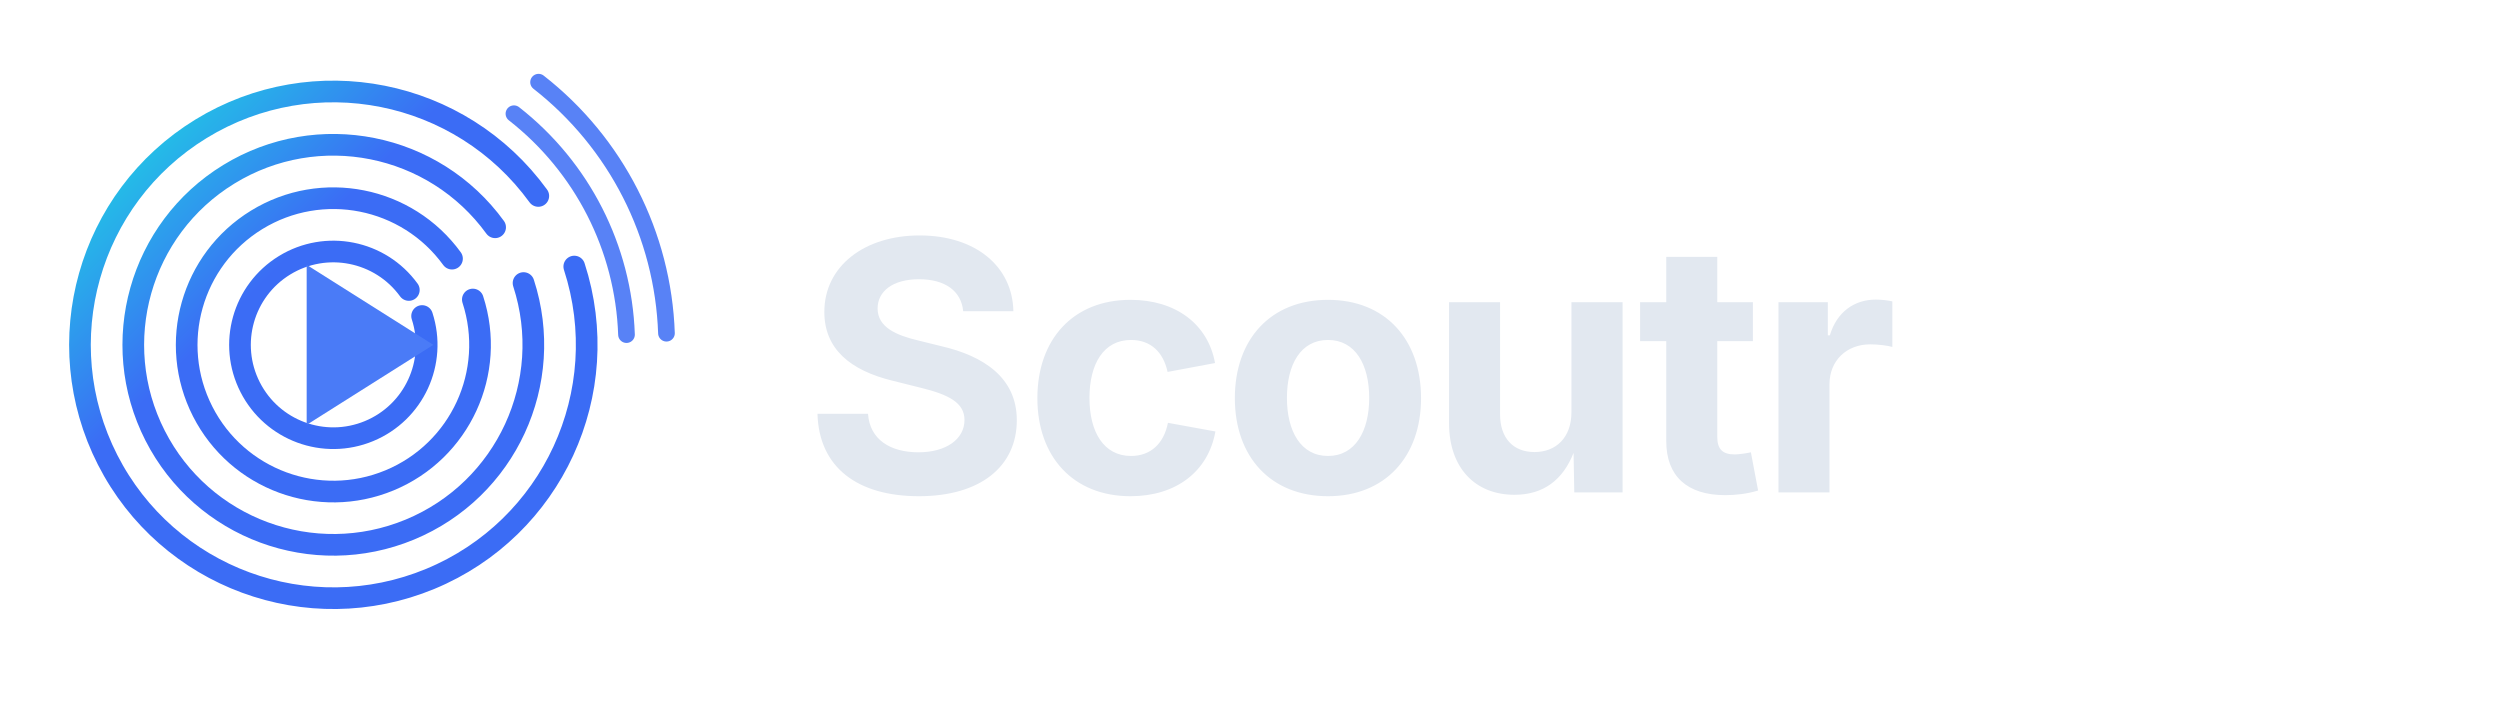
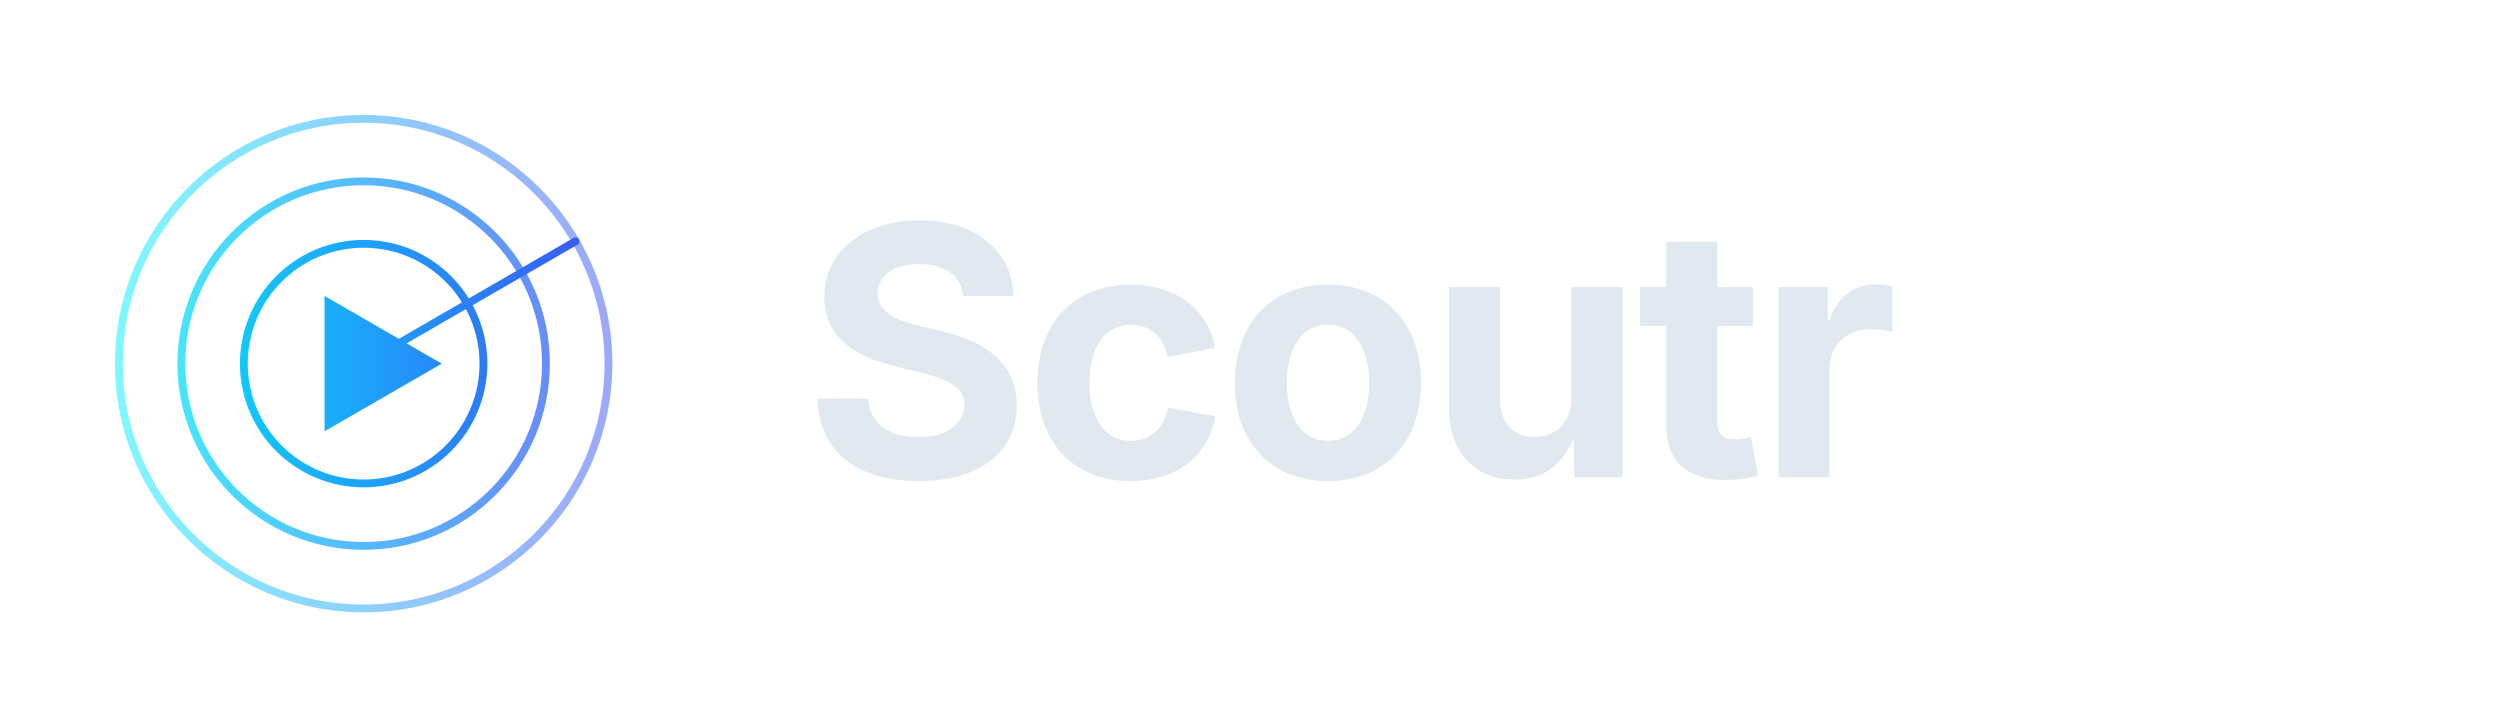
<svg xmlns="http://www.w3.org/2000/svg" width="330" height="96" viewBox="0 0 330 96" fill="none">
-   <defs>
-     <linearGradient id="ringGrad" x1="12" y1="12" x2="84" y2="84" gradientUnits="userSpaceOnUse">
-       <stop offset="0" stop-color="#22e8d6" />
-       <stop offset="0.45" stop-color="#22c3e6" />
-       <stop offset="1" stop-color="#3b6cf5" />
-     </linearGradient>
-     <linearGradient id="playGrad" x1="38" y1="36" x2="59" y2="58" gradientUnits="userSpaceOnUse">
-       <stop offset="0" stop-color="#37c9f0" />
-       <stop offset="1" stop-color="#4a7bf7" />
-     </linearGradient>
-   </defs>
-   <g transform="translate(0, -2) scale(0.44)">
-     <path d="M 126.63 99.35 A 28 28 0 1 1 122.65 91.54" stroke="url(#ringGrad)" stroke-width="6.5" stroke-linecap="round" />
-     <path d="M 141.85 94.40 A 44 44 0 1 1 135.60 82.14" stroke="url(#ringGrad)" stroke-width="6.5" stroke-linecap="round" />
-     <path d="M 157.06 89.46 A 60 60 0 1 1 148.54 72.73" stroke="url(#ringGrad)" stroke-width="6.5" stroke-linecap="round" />
-     <path d="M 172.28 84.51 A 76 76 0 1 1 161.49 63.33" stroke="url(#ringGrad)" stroke-width="6.5" stroke-linecap="round" />
-     <path d="M 154.18 38.66 A 88 88 0 0 1 187.95 104.93" stroke="url(#ringGrad)" stroke-width="5" stroke-linecap="round" opacity="0.85" />
-     <path d="M 161.57 29.20 A 100 100 0 0 1 199.94 104.51" stroke="url(#ringGrad)" stroke-width="5" stroke-linecap="round" opacity="0.85" />
-     <path d="M 92 84 L 130 108 L 92 132 Z" fill="url(#playGrad)" />
+   <g transform="translate(4 4) scale(0.171875)">
+     <defs>
+       <linearGradient id="logoFullGrad" x1="64" y1="256" x2="448" y2="256" gradientUnits="userSpaceOnUse">
+         <stop offset="0" stop-color="#00F2FE" />
+         <stop offset="1" stop-color="#3B52F6" />
+       </linearGradient>
+     </defs>
+     <g fill="none" stroke="url(#logoFullGrad)" stroke-width="6">
+       <circle cx="256" cy="256" r="92" stroke-opacity="1" />
+       <circle cx="256" cy="256" r="140" stroke-opacity="0.75" />
+       <circle cx="256" cy="256" r="188" stroke-opacity="0.5" />
+       <line x1="256" y1="256" x2="418.813" y2="162" stroke-linecap="round" />
+     </g>
+     <path d="M316.00 256.00 L226.00 307.96 L226.00 204.04 Z" fill="url(#logoFullGrad)" />
  </g>
-   <text x="106" y="65" font-family="Inter, 'Helvetica Neue', Arial, sans-serif" font-size="46" font-weight="700" letter-spacing="-1" fill="#e2e8f0">Scoutr</text>
+   <text x="106" y="63" font-family="Inter, 'Helvetica Neue', Arial, sans-serif" font-size="46" font-weight="700" letter-spacing="-1" fill="#e2e8f0">Scoutr</text>
</svg>
